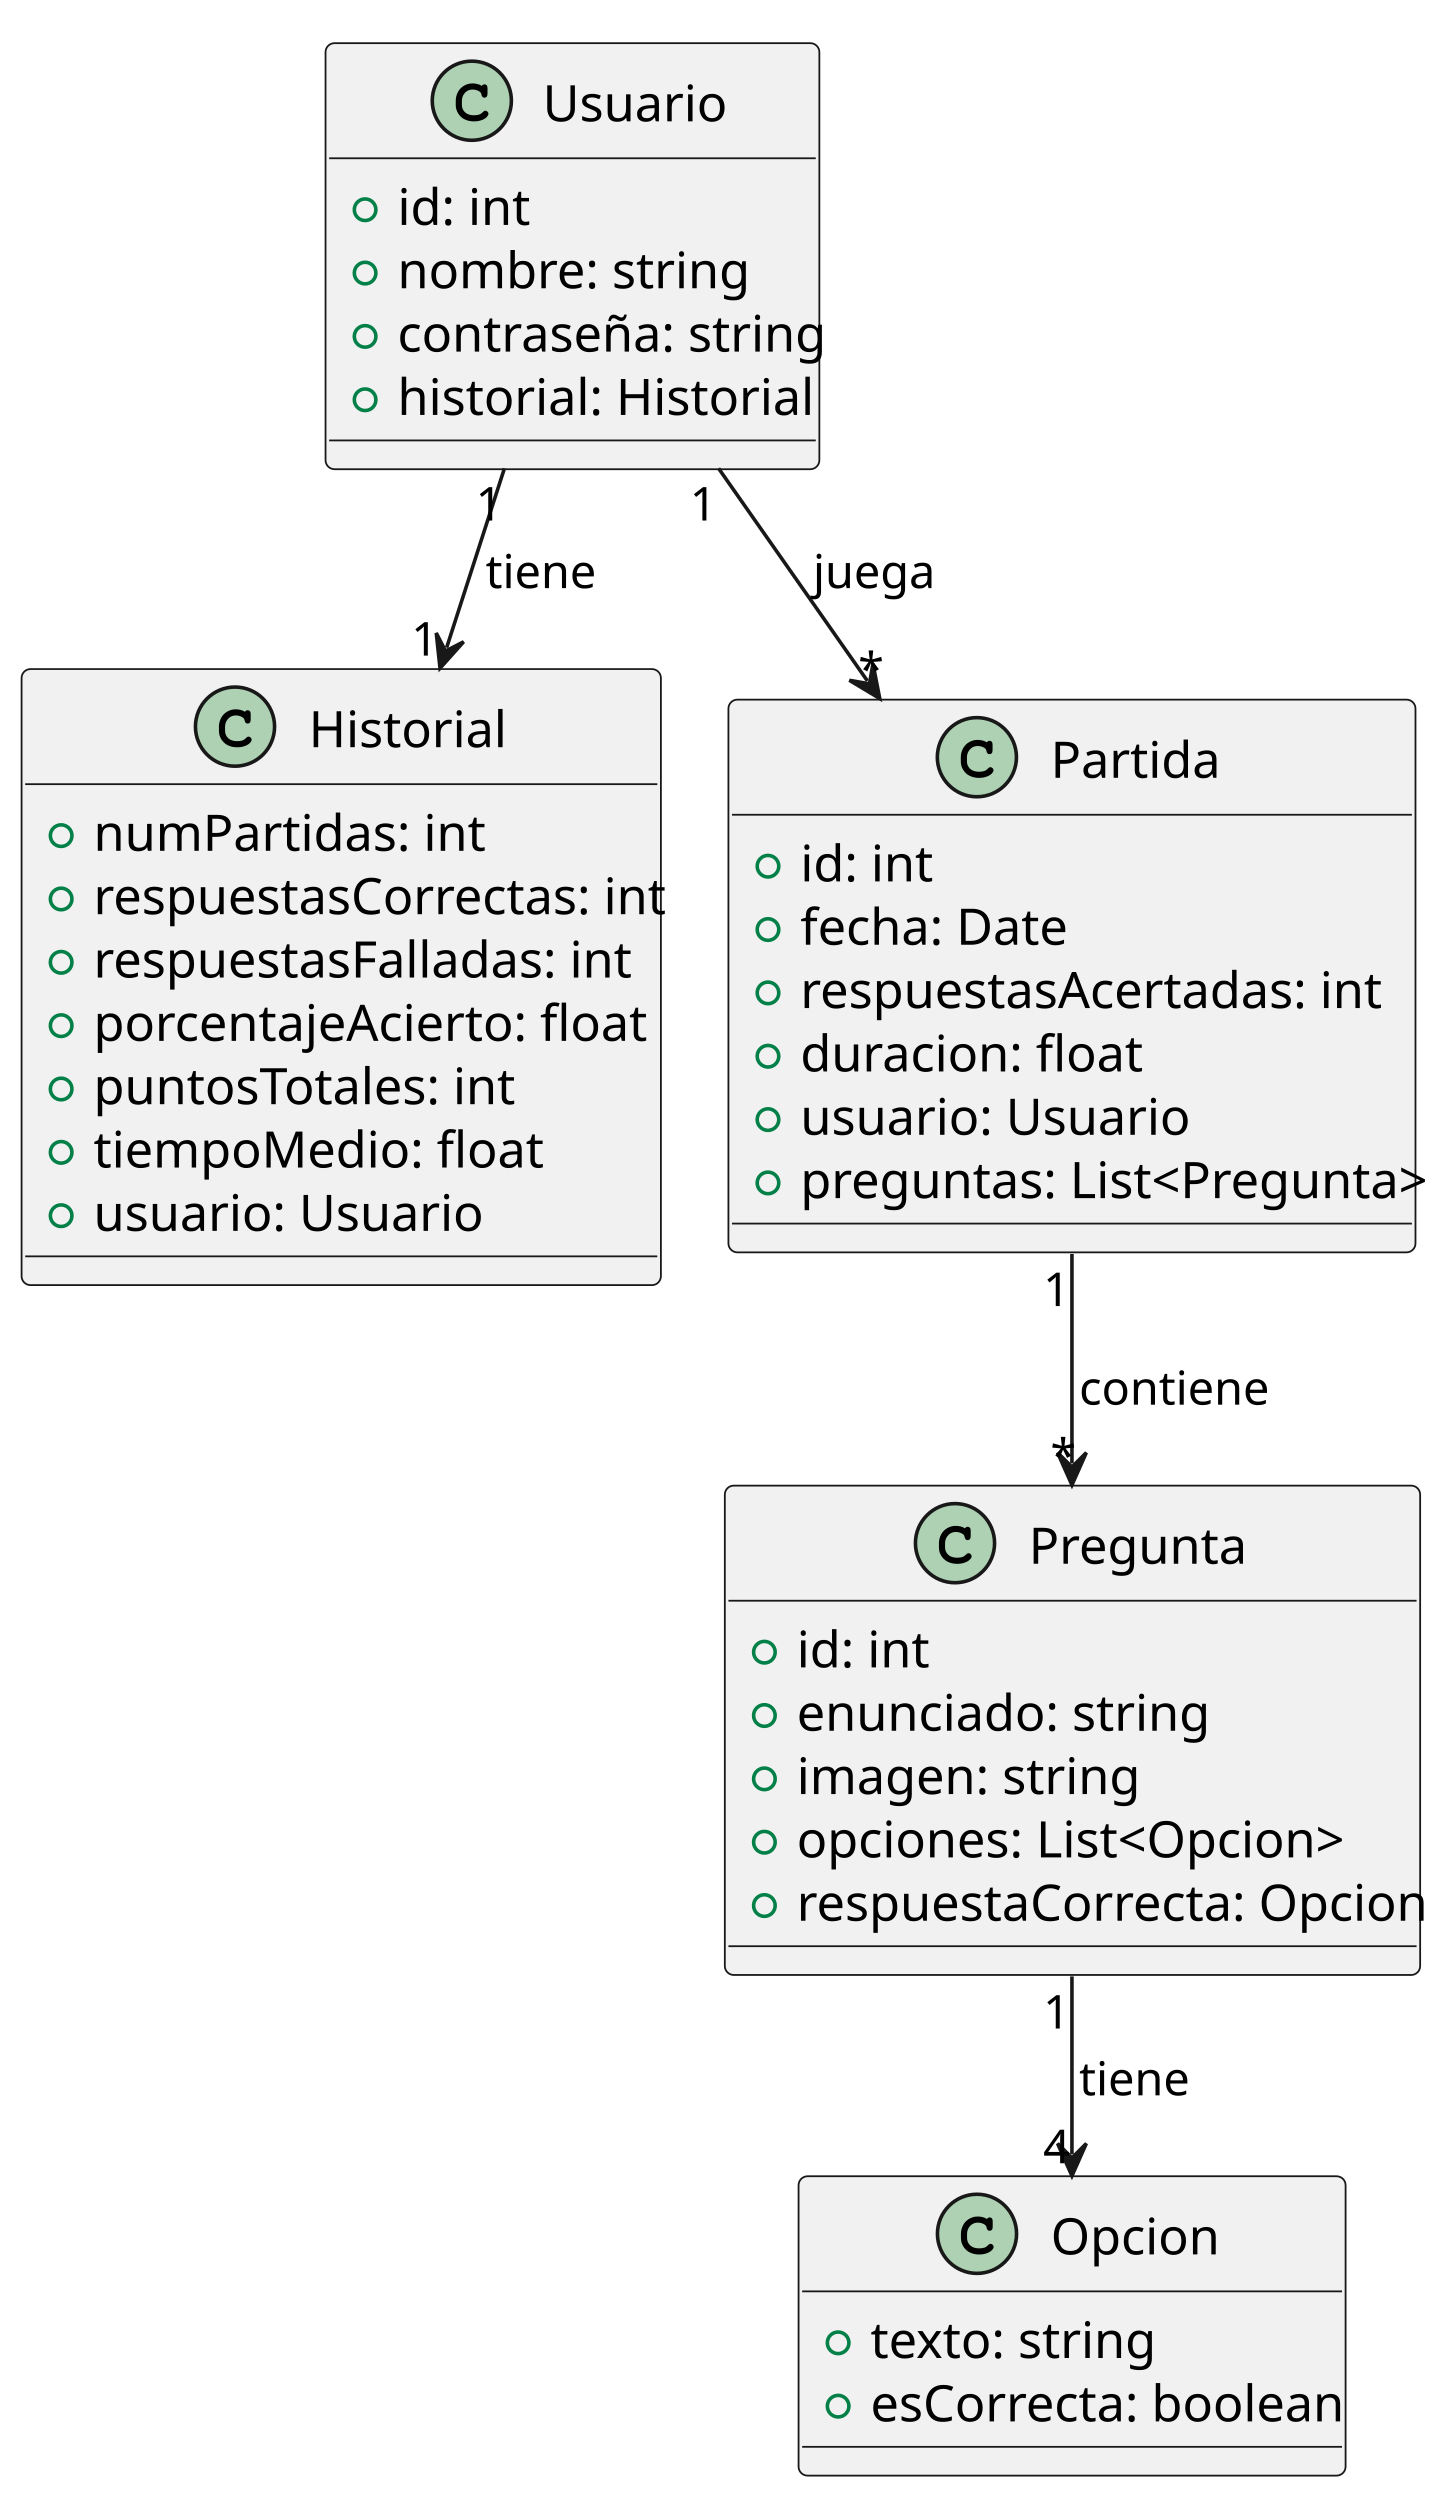
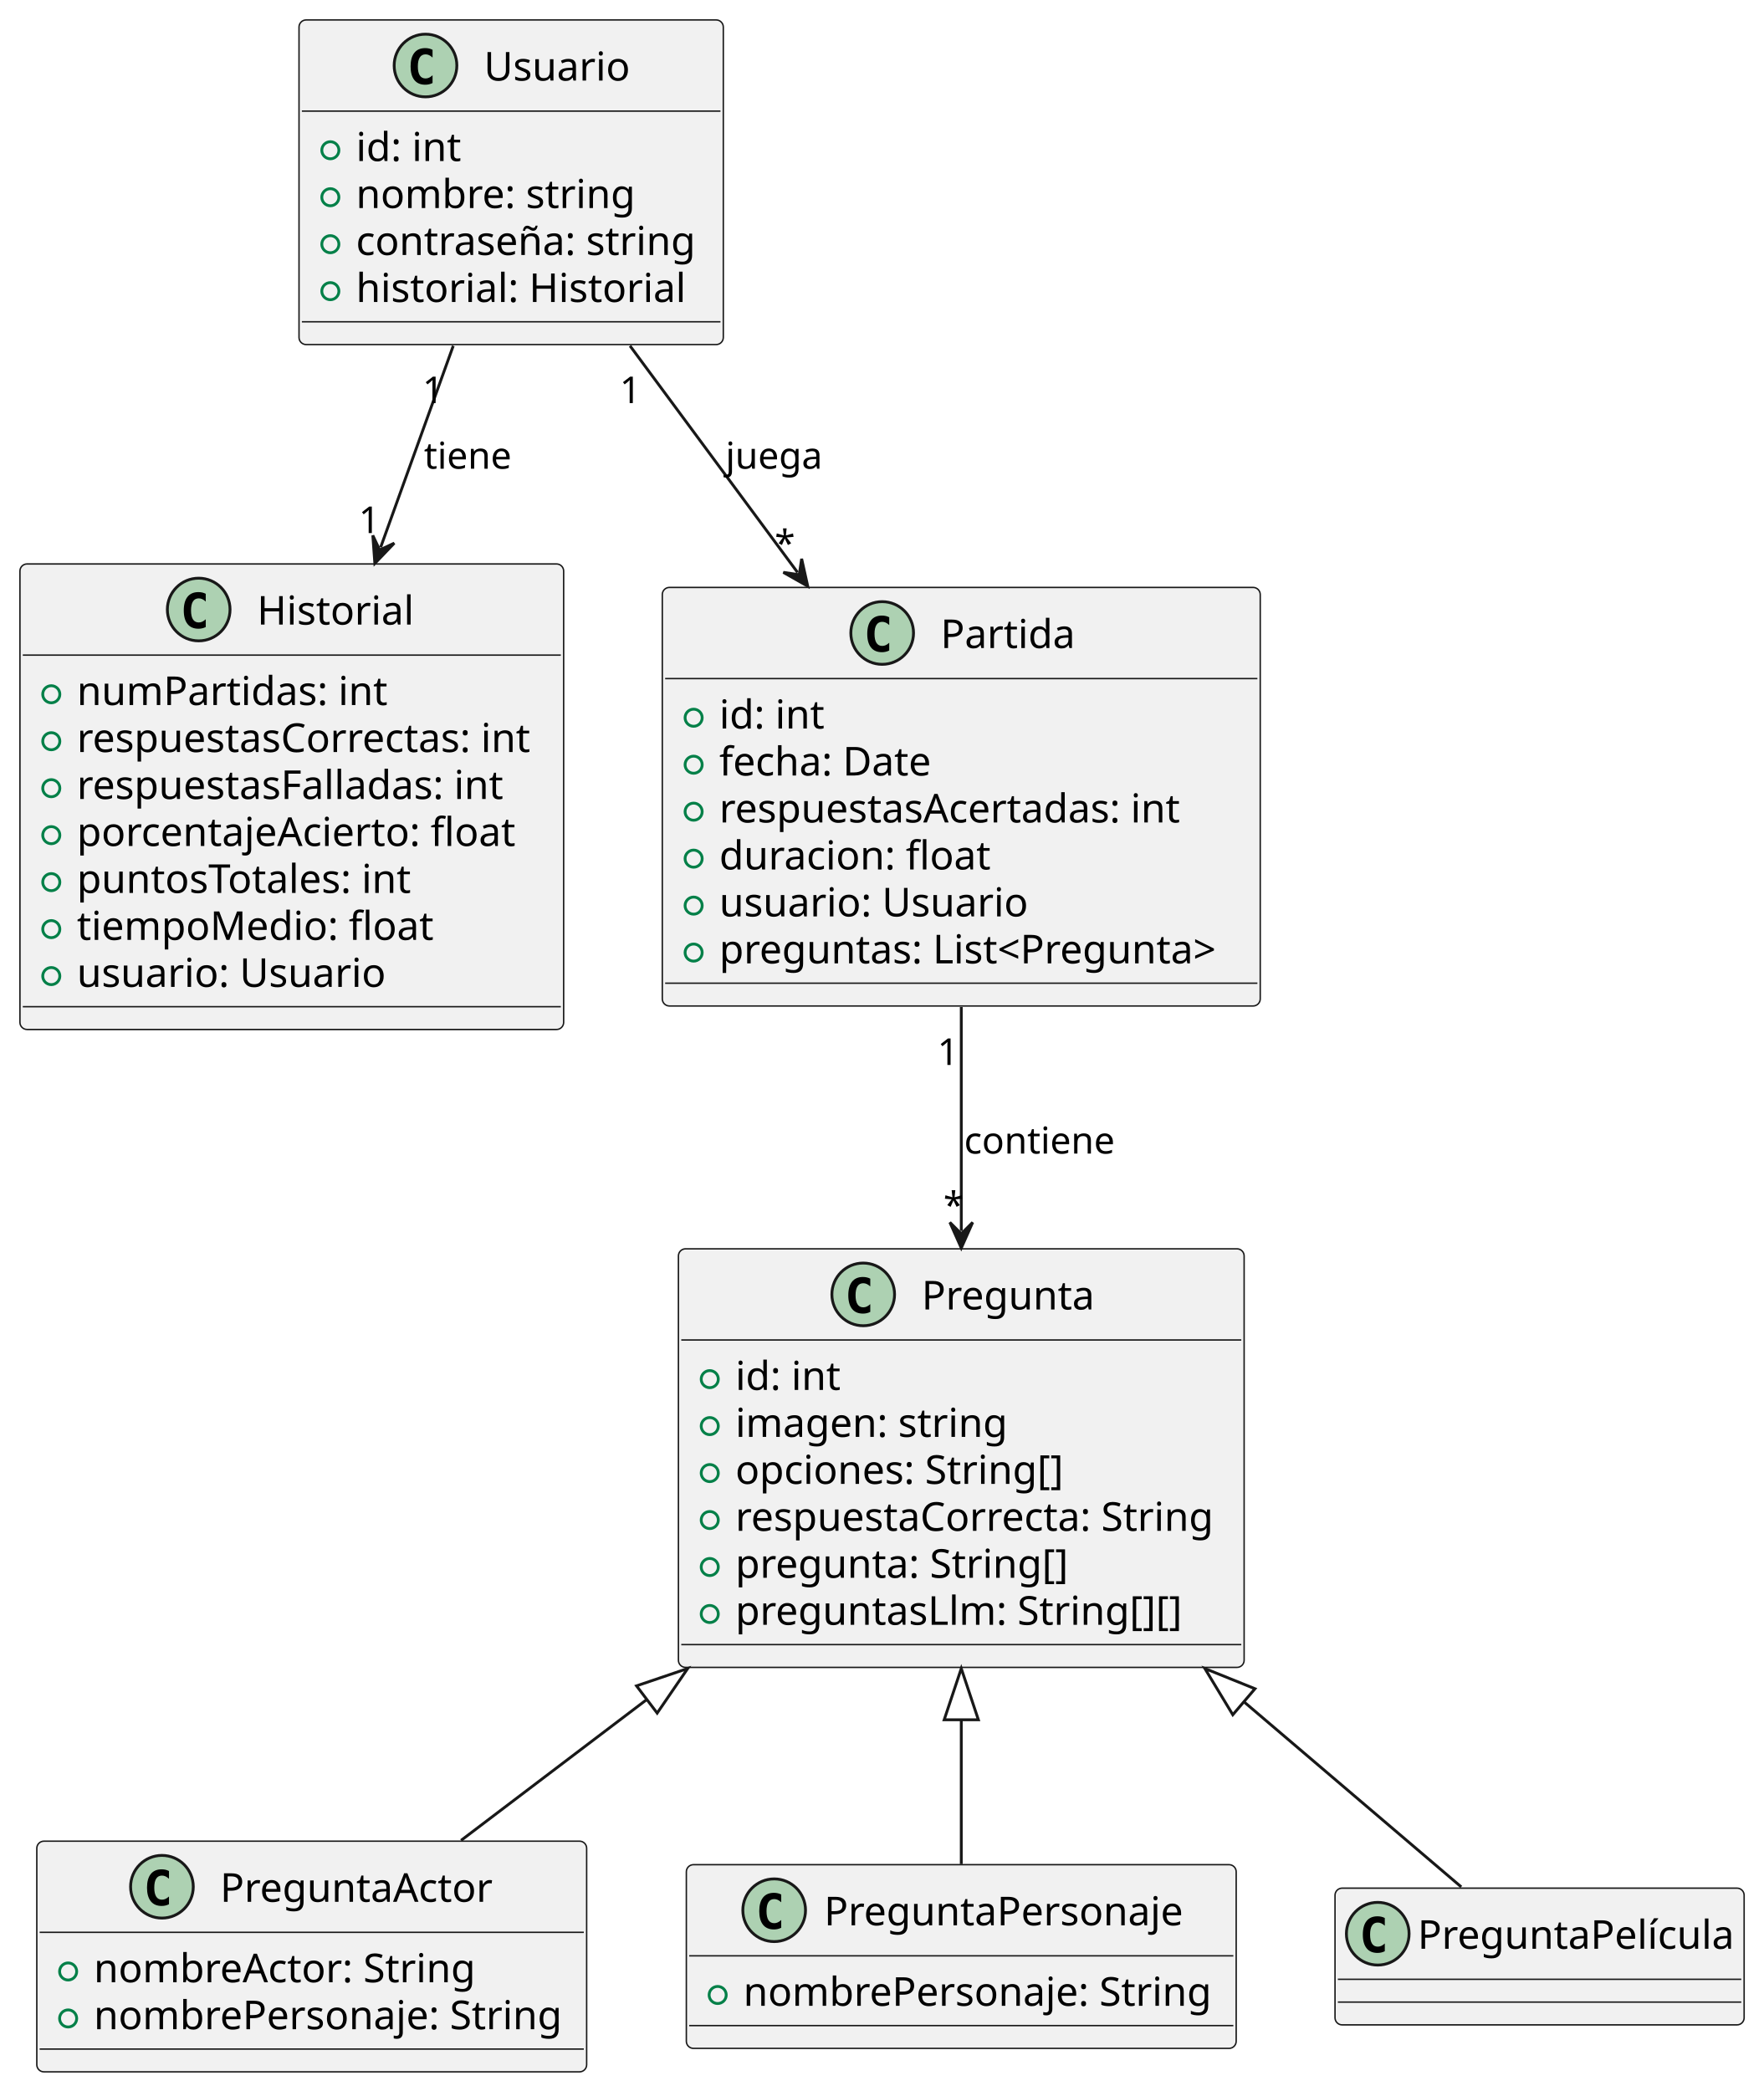
- <svg xmlns="http://www.w3.org/2000/svg" contentStyleType="text/css" data-diagram-type="CLASS" height="695px" preserveAspectRatio="none" style="width:401px;height:695px;background:#FFFFFF;" version="1.1" viewBox="0 0 401 695" width="401px" zoomAndPan="magnify">
+ <svg xmlns="http://www.w3.org/2000/svg" contentStyleType="text/css" height="734px" preserveAspectRatio="none" style="width:619px;height:734px;background:#FFFFFF;" version="1.1" viewBox="0 0 619 734" width="619px" zoomAndPan="magnify">
  <defs />
  <g>
-     <g class="entity" data-entity="Usuario" data-source-line="1" data-uid="ent0002" id="entity_Usuario">
-       <rect fill="#F1F1F1" height="118.438" rx="2.5" ry="2.5" style="stroke:#181818;stroke-width:0.5;" width="137.282" x="90.5" y="12" />
-       <ellipse cx="131.168" cy="28" fill="#ADD1B2" rx="11" ry="11" style="stroke:#181818;stroke-width:1;" />
-       <path d="M133.934,23.875 Q134.09,23.656 134.278,23.547 Q134.465,23.438 134.684,23.438 Q135.059,23.438 135.293,23.703 Q135.528,23.953 135.528,24.562 L135.528,26.016 Q135.528,26.625 135.293,26.891 Q135.059,27.156 134.684,27.156 Q134.34,27.156 134.137,26.953 Q133.934,26.766 133.825,26.25 Q133.778,25.891 133.59,25.703 Q133.262,25.328 132.653,25.109 Q132.043,24.891 131.418,24.891 Q130.653,24.891 130.012,25.219 Q129.387,25.547 128.887,26.297 Q128.403,27.047 128.403,28.078 L128.403,29.172 Q128.403,30.406 129.293,31.234 Q130.184,32.047 131.778,32.047 Q132.715,32.047 133.372,31.797 Q133.762,31.641 134.184,31.203 Q134.45,30.938 134.59,30.859 Q134.747,30.781 134.95,30.781 Q135.278,30.781 135.528,31.047 Q135.793,31.297 135.793,31.641 Q135.793,31.984 135.45,32.391 Q134.95,32.969 134.153,33.297 Q133.075,33.75 131.778,33.75 Q130.262,33.75 129.059,33.125 Q128.075,32.625 127.387,31.562 Q126.7,30.484 126.7,29.203 L126.7,28.047 Q126.7,26.719 127.309,25.578 Q127.934,24.422 129.028,23.812 Q130.122,23.188 131.356,23.188 Q132.09,23.188 132.731,23.359 Q133.387,23.516 133.934,23.875 Z " fill="#000000" />
-       <text fill="#000000" font-family="sans-serif" font-size="14" lengthAdjust="spacing" textLength="48.241" x="150.873" y="33.728">Usuario</text>
-       <line style="stroke:#181818;stroke-width:0.5;" x1="91.5" x2="226.782" y1="44" y2="44" />
-       <ellipse cx="101.5" cy="58.305" fill="none" rx="3" ry="3" style="stroke:#038048;stroke-width:1;" />
-       <text fill="#000000" font-family="sans-serif" font-size="14" lengthAdjust="spacing" textLength="33.462" x="110.5" y="62.533">id: int</text>
-       <ellipse cx="101.5" cy="75.914" fill="none" rx="3" ry="3" style="stroke:#038048;stroke-width:1;" />
-       <text fill="#000000" font-family="sans-serif" font-size="14" lengthAdjust="spacing" textLength="89.482" x="110.5" y="80.143">nombre: string</text>
-       <ellipse cx="101.5" cy="93.523" fill="none" rx="3" ry="3" style="stroke:#038048;stroke-width:1;" />
-       <text fill="#000000" font-family="sans-serif" font-size="14" lengthAdjust="spacing" textLength="111.282" x="110.5" y="97.752">contraseña: string</text>
-       <ellipse cx="101.5" cy="111.133" fill="none" rx="3" ry="3" style="stroke:#038048;stroke-width:1;" />
-       <text fill="#000000" font-family="sans-serif" font-size="14" lengthAdjust="spacing" textLength="106.586" x="110.5" y="115.361">historial: Historial</text>
-       <line style="stroke:#181818;stroke-width:0.5;" x1="91.5" x2="226.782" y1="122.438" y2="122.438" />
+     <g id="elem_Usuario">
+       <rect codeLine="1" fill="#F1F1F1" height="113.953" id="Usuario" rx="2.5" ry="2.5" style="stroke:#181818;stroke-width:0.5;" width="148.938" x="104.96" y="7" />
+       <ellipse cx="149.363" cy="23" fill="#ADD1B2" rx="11" ry="11" style="stroke:#181818;stroke-width:1;" />
+       <path d="M151.836,29.143 Q151.255,29.442 150.616,29.591 Q149.977,29.741 149.271,29.741 Q146.764,29.741 145.444,28.089 Q144.125,26.437 144.125,23.316 Q144.125,20.186 145.444,18.535 Q146.764,16.883 149.271,16.883 Q149.977,16.883 150.624,17.032 Q151.272,17.182 151.836,17.48 L151.836,20.203 Q151.205,19.622 150.612,19.352 Q150.018,19.082 149.387,19.082 Q148.042,19.082 147.358,20.149 Q146.673,21.216 146.673,23.316 Q146.673,25.408 147.358,26.474 Q148.042,27.541 149.387,27.541 Q150.018,27.541 150.612,27.271 Q151.205,27.002 151.836,26.42 Z " fill="#000000" />
+       <text fill="#000000" font-family="sans-serif" font-size="14" lengthAdjust="spacing" textLength="51.632" x="169.863" y="28.291">Usuario</text>
+       <line style="stroke:#181818;stroke-width:0.5;" x1="105.96" x2="252.898" y1="39" y2="39" />
+       <ellipse cx="115.96" cy="52.744" fill="none" rx="3" ry="3" style="stroke:#038048;stroke-width:1;" />
+       <text fill="#000000" font-family="sans-serif" font-size="14" lengthAdjust="spacing" textLength="39.69" x="124.96" y="56.535">id: int</text>
+       <ellipse cx="115.96" cy="69.232" fill="none" rx="3" ry="3" style="stroke:#038048;stroke-width:1;" />
+       <text fill="#000000" font-family="sans-serif" font-size="14" lengthAdjust="spacing" textLength="101.124" x="124.96" y="73.023">nombre: string</text>
+       <ellipse cx="115.96" cy="85.721" fill="none" rx="3" ry="3" style="stroke:#038048;stroke-width:1;" />
+       <text fill="#000000" font-family="sans-serif" font-size="14" lengthAdjust="spacing" textLength="122.938" x="124.96" y="89.512">contraseña: string</text>
+       <ellipse cx="115.96" cy="102.209" fill="none" rx="3" ry="3" style="stroke:#038048;stroke-width:1;" />
+       <text fill="#000000" font-family="sans-serif" font-size="14" lengthAdjust="spacing" textLength="120.982" x="124.96" y="106">historial: Historial</text>
+       <line style="stroke:#181818;stroke-width:0.5;" x1="105.96" x2="252.898" y1="112.953" y2="112.953" />
    </g>
-     <g class="entity" data-entity="Historial" data-source-line="8" data-uid="ent0003" id="entity_Historial">
-       <rect fill="#F1F1F1" height="171.266" rx="2.5" ry="2.5" style="stroke:#181818;stroke-width:0.5;" width="177.731" x="6" y="186" />
-       <ellipse cx="65.332" cy="202" fill="#ADD1B2" rx="11" ry="11" style="stroke:#181818;stroke-width:1;" />
-       <path d="M68.098,197.875 Q68.254,197.656 68.442,197.547 Q68.629,197.438 68.848,197.438 Q69.223,197.438 69.457,197.703 Q69.692,197.953 69.692,198.562 L69.692,200.016 Q69.692,200.625 69.457,200.891 Q69.223,201.156 68.848,201.156 Q68.504,201.156 68.301,200.953 Q68.098,200.766 67.989,200.25 Q67.942,199.891 67.754,199.703 Q67.426,199.328 66.817,199.109 Q66.207,198.891 65.582,198.891 Q64.817,198.891 64.176,199.219 Q63.551,199.547 63.051,200.297 Q62.567,201.047 62.567,202.078 L62.567,203.172 Q62.567,204.406 63.458,205.234 Q64.348,206.047 65.942,206.047 Q66.879,206.047 67.536,205.797 Q67.926,205.641 68.348,205.203 Q68.614,204.938 68.754,204.859 Q68.911,204.781 69.114,204.781 Q69.442,204.781 69.692,205.047 Q69.957,205.297 69.957,205.641 Q69.957,205.984 69.614,206.391 Q69.114,206.969 68.317,207.297 Q67.239,207.75 65.942,207.75 Q64.426,207.75 63.223,207.125 Q62.239,206.625 61.551,205.562 Q60.864,204.484 60.864,203.203 L60.864,202.047 Q60.864,200.719 61.473,199.578 Q62.098,198.422 63.192,197.812 Q64.286,197.188 65.52,197.188 Q66.254,197.188 66.895,197.359 Q67.551,197.516 68.098,197.875 Z " fill="#000000" />
-       <text fill="#000000" font-family="sans-serif" font-size="14" lengthAdjust="spacing" textLength="50.565" x="85.832" y="207.728">Historial</text>
-       <line style="stroke:#181818;stroke-width:0.5;" x1="7" x2="182.731" y1="218" y2="218" />
-       <ellipse cx="17" cy="232.305" fill="none" rx="3" ry="3" style="stroke:#038048;stroke-width:1;" />
-       <text fill="#000000" font-family="sans-serif" font-size="14" lengthAdjust="spacing" textLength="101.158" x="26" y="236.533">numPartidas: int</text>
-       <ellipse cx="17" cy="249.914" fill="none" rx="3" ry="3" style="stroke:#038048;stroke-width:1;" />
-       <text fill="#000000" font-family="sans-serif" font-size="14" lengthAdjust="spacing" textLength="151.731" x="26" y="254.143">respuestasCorrectas: int</text>
-       <ellipse cx="17" cy="267.523" fill="none" rx="3" ry="3" style="stroke:#038048;stroke-width:1;" />
-       <text fill="#000000" font-family="sans-serif" font-size="14" lengthAdjust="spacing" textLength="143.965" x="26" y="271.752">respuestasFalladas: int</text>
-       <ellipse cx="17" cy="285.133" fill="none" rx="3" ry="3" style="stroke:#038048;stroke-width:1;" />
-       <text fill="#000000" font-family="sans-serif" font-size="14" lengthAdjust="spacing" textLength="143.192" x="26" y="289.361">porcentajeAcierto: float</text>
-       <ellipse cx="17" cy="302.742" fill="none" rx="3" ry="3" style="stroke:#038048;stroke-width:1;" />
-       <text fill="#000000" font-family="sans-serif" font-size="14" lengthAdjust="spacing" textLength="110.51" x="26" y="306.971">puntosTotales: int</text>
-       <ellipse cx="17" cy="320.352" fill="none" rx="3" ry="3" style="stroke:#038048;stroke-width:1;" />
-       <text fill="#000000" font-family="sans-serif" font-size="14" lengthAdjust="spacing" textLength="114.393" x="26" y="324.58">tiempoMedio: float</text>
-       <ellipse cx="17" cy="337.961" fill="none" rx="3" ry="3" style="stroke:#038048;stroke-width:1;" />
-       <text fill="#000000" font-family="sans-serif" font-size="14" lengthAdjust="spacing" textLength="101.938" x="26" y="342.19">usuario: Usuario</text>
-       <line style="stroke:#181818;stroke-width:0.5;" x1="7" x2="182.731" y1="349.266" y2="349.266" />
+     <g id="elem_Historial">
+       <rect codeLine="8" fill="#F1F1F1" height="163.418" id="Historial" rx="2.5" ry="2.5" style="stroke:#181818;stroke-width:0.5;" width="190.856" x="7" y="197.96" />
+       <ellipse cx="69.747" cy="213.96" fill="#ADD1B2" rx="11" ry="11" style="stroke:#181818;stroke-width:1;" />
+       <path d="M72.22,220.103 Q71.639,220.402 71,220.551 Q70.361,220.701 69.655,220.701 Q67.148,220.701 65.829,219.049 Q64.509,217.397 64.509,214.276 Q64.509,211.147 65.829,209.495 Q67.148,207.843 69.655,207.843 Q70.361,207.843 71.008,207.992 Q71.656,208.142 72.22,208.44 L72.22,211.163 Q71.589,210.582 70.996,210.312 Q70.402,210.042 69.772,210.042 Q68.427,210.042 67.742,211.109 Q67.057,212.176 67.057,214.276 Q67.057,216.368 67.742,217.434 Q68.427,218.501 69.772,218.501 Q70.402,218.501 70.996,218.231 Q71.589,217.962 72.22,217.38 Z " fill="#000000" />
+       <text fill="#000000" font-family="sans-serif" font-size="14" lengthAdjust="spacing" textLength="56.861" x="90.247" y="219.251">Historial</text>
+       <line style="stroke:#181818;stroke-width:0.5;" x1="8" x2="196.856" y1="229.96" y2="229.96" />
+       <ellipse cx="18" cy="243.704" fill="none" rx="3" ry="3" style="stroke:#038048;stroke-width:1;" />
+       <text fill="#000000" font-family="sans-serif" font-size="14" lengthAdjust="spacing" textLength="111.439" x="27" y="247.495">numPartidas: int</text>
+       <ellipse cx="18" cy="260.192" fill="none" rx="3" ry="3" style="stroke:#038048;stroke-width:1;" />
+       <text fill="#000000" font-family="sans-serif" font-size="14" lengthAdjust="spacing" textLength="164.856" x="27" y="263.983">respuestasCorrectas: int</text>
+       <ellipse cx="18" cy="276.681" fill="none" rx="3" ry="3" style="stroke:#038048;stroke-width:1;" />
+       <text fill="#000000" font-family="sans-serif" font-size="14" lengthAdjust="spacing" textLength="154.779" x="27" y="280.472">respuestasFalladas: int</text>
+       <ellipse cx="18" cy="293.169" fill="none" rx="3" ry="3" style="stroke:#038048;stroke-width:1;" />
+       <text fill="#000000" font-family="sans-serif" font-size="14" lengthAdjust="spacing" textLength="159.688" x="27" y="296.96">porcentajeAcierto: float</text>
+       <ellipse cx="18" cy="309.657" fill="none" rx="3" ry="3" style="stroke:#038048;stroke-width:1;" />
+       <text fill="#000000" font-family="sans-serif" font-size="14" lengthAdjust="spacing" textLength="123.395" x="27" y="313.448">puntosTotales: int</text>
+       <ellipse cx="18" cy="326.146" fill="none" rx="3" ry="3" style="stroke:#038048;stroke-width:1;" />
+       <text fill="#000000" font-family="sans-serif" font-size="14" lengthAdjust="spacing" textLength="128.502" x="27" y="329.937">tiempoMedio: float</text>
+       <ellipse cx="18" cy="342.634" fill="none" rx="3" ry="3" style="stroke:#038048;stroke-width:1;" />
+       <text fill="#000000" font-family="sans-serif" font-size="14" lengthAdjust="spacing" textLength="111.111" x="27" y="346.425">usuario: Usuario</text>
+       <line style="stroke:#181818;stroke-width:0.5;" x1="8" x2="196.856" y1="353.378" y2="353.378" />
    </g>
-     <g class="entity" data-entity="Partida" data-source-line="18" data-uid="ent0004" id="entity_Partida">
-       <rect fill="#F1F1F1" height="153.656" rx="2.5" ry="2.5" style="stroke:#181818;stroke-width:0.5;" width="191.006" x="202.5" y="194.5" />
-       <ellipse cx="271.574" cy="210.5" fill="#ADD1B2" rx="11" ry="11" style="stroke:#181818;stroke-width:1;" />
-       <path d="M274.339,206.375 Q274.496,206.156 274.683,206.047 Q274.871,205.938 275.089,205.938 Q275.464,205.938 275.699,206.203 Q275.933,206.453 275.933,207.062 L275.933,208.516 Q275.933,209.125 275.699,209.391 Q275.464,209.656 275.089,209.656 Q274.746,209.656 274.543,209.453 Q274.339,209.266 274.23,208.75 Q274.183,208.391 273.996,208.203 Q273.668,207.828 273.058,207.609 Q272.449,207.391 271.824,207.391 Q271.058,207.391 270.418,207.719 Q269.793,208.047 269.293,208.797 Q268.808,209.547 268.808,210.578 L268.808,211.672 Q268.808,212.906 269.699,213.734 Q270.589,214.547 272.183,214.547 Q273.121,214.547 273.777,214.297 Q274.168,214.141 274.589,213.703 Q274.855,213.438 274.996,213.359 Q275.152,213.281 275.355,213.281 Q275.683,213.281 275.933,213.547 Q276.199,213.797 276.199,214.141 Q276.199,214.484 275.855,214.891 Q275.355,215.469 274.558,215.797 Q273.48,216.25 272.183,216.25 Q270.668,216.25 269.464,215.625 Q268.48,215.125 267.793,214.062 Q267.105,212.984 267.105,211.703 L267.105,210.547 Q267.105,209.219 267.714,208.078 Q268.339,206.922 269.433,206.312 Q270.527,205.688 271.761,205.688 Q272.496,205.688 273.136,205.859 Q273.793,206.016 274.339,206.375 Z " fill="#000000" />
-       <text fill="#000000" font-family="sans-serif" font-size="14" lengthAdjust="spacing" textLength="44.358" x="292.074" y="216.228">Partida</text>
-       <line style="stroke:#181818;stroke-width:0.5;" x1="203.5" x2="392.506" y1="226.5" y2="226.5" />
-       <ellipse cx="213.5" cy="240.805" fill="none" rx="3" ry="3" style="stroke:#038048;stroke-width:1;" />
-       <text fill="#000000" font-family="sans-serif" font-size="14" lengthAdjust="spacing" textLength="33.462" x="222.5" y="245.033">id: int</text>
-       <ellipse cx="213.5" cy="258.414" fill="none" rx="3" ry="3" style="stroke:#038048;stroke-width:1;" />
-       <text fill="#000000" font-family="sans-serif" font-size="14" lengthAdjust="spacing" textLength="71.6" x="222.5" y="262.643">fecha: Date</text>
-       <ellipse cx="213.5" cy="276.023" fill="none" rx="3" ry="3" style="stroke:#038048;stroke-width:1;" />
-       <text fill="#000000" font-family="sans-serif" font-size="14" lengthAdjust="spacing" textLength="154.082" x="222.5" y="280.252">respuestasAcertadas: int</text>
-       <ellipse cx="213.5" cy="293.633" fill="none" rx="3" ry="3" style="stroke:#038048;stroke-width:1;" />
-       <text fill="#000000" font-family="sans-serif" font-size="14" lengthAdjust="spacing" textLength="87.944" x="222.5" y="297.861">duracion: float</text>
-       <ellipse cx="213.5" cy="311.242" fill="none" rx="3" ry="3" style="stroke:#038048;stroke-width:1;" />
-       <text fill="#000000" font-family="sans-serif" font-size="14" lengthAdjust="spacing" textLength="101.938" x="222.5" y="315.471">usuario: Usuario</text>
-       <ellipse cx="213.5" cy="328.852" fill="none" rx="3" ry="3" style="stroke:#038048;stroke-width:1;" />
-       <text fill="#000000" font-family="sans-serif" font-size="14" lengthAdjust="spacing" textLength="165.006" x="222.5" y="333.08">preguntas: List&lt;Pregunta&gt;</text>
-       <line style="stroke:#181818;stroke-width:0.5;" x1="203.5" x2="392.506" y1="340.156" y2="340.156" />
+     <g id="elem_Partida">
+       <rect codeLine="18" fill="#F1F1F1" height="146.93" id="Partida" rx="2.5" ry="2.5" style="stroke:#181818;stroke-width:0.5;" width="209.894" x="232.48" y="206.2" />
+       <ellipse cx="309.665" cy="222.2" fill="#ADD1B2" rx="11" ry="11" style="stroke:#181818;stroke-width:1;" />
+       <path d="M312.138,228.343 Q311.557,228.642 310.918,228.791 Q310.278,228.941 309.573,228.941 Q307.066,228.941 305.746,227.289 Q304.426,225.637 304.426,222.516 Q304.426,219.387 305.746,217.735 Q307.066,216.083 309.573,216.083 Q310.278,216.083 310.926,216.232 Q311.573,216.382 312.138,216.68 L312.138,219.403 Q311.507,218.822 310.913,218.552 Q310.32,218.282 309.689,218.282 Q308.344,218.282 307.659,219.349 Q306.975,220.416 306.975,222.516 Q306.975,224.608 307.659,225.674 Q308.344,226.741 309.689,226.741 Q310.32,226.741 310.913,226.471 Q311.507,226.202 312.138,225.62 Z " fill="#000000" />
+       <text fill="#000000" font-family="sans-serif" font-size="14" lengthAdjust="spacing" textLength="47.024" x="330.165" y="227.491">Partida</text>
+       <line style="stroke:#181818;stroke-width:0.5;" x1="233.48" x2="441.374" y1="238.2" y2="238.2" />
+       <ellipse cx="243.48" cy="251.944" fill="none" rx="3" ry="3" style="stroke:#038048;stroke-width:1;" />
+       <text fill="#000000" font-family="sans-serif" font-size="14" lengthAdjust="spacing" textLength="39.69" x="252.48" y="255.735">id: int</text>
+       <ellipse cx="243.48" cy="268.432" fill="none" rx="3" ry="3" style="stroke:#038048;stroke-width:1;" />
+       <text fill="#000000" font-family="sans-serif" font-size="14" lengthAdjust="spacing" textLength="76.651" x="252.48" y="272.223">fecha: Date</text>
+       <ellipse cx="243.48" cy="284.921" fill="none" rx="3" ry="3" style="stroke:#038048;stroke-width:1;" />
+       <text fill="#000000" font-family="sans-serif" font-size="14" lengthAdjust="spacing" textLength="167.043" x="252.48" y="288.712">respuestasAcertadas: int</text>
+       <ellipse cx="243.48" cy="301.409" fill="none" rx="3" ry="3" style="stroke:#038048;stroke-width:1;" />
+       <text fill="#000000" font-family="sans-serif" font-size="14" lengthAdjust="spacing" textLength="99.087" x="252.48" y="305.2">duracion: float</text>
+       <ellipse cx="243.48" cy="317.897" fill="none" rx="3" ry="3" style="stroke:#038048;stroke-width:1;" />
+       <text fill="#000000" font-family="sans-serif" font-size="14" lengthAdjust="spacing" textLength="111.111" x="252.48" y="321.688">usuario: Usuario</text>
+       <ellipse cx="243.48" cy="334.385" fill="none" rx="3" ry="3" style="stroke:#038048;stroke-width:1;" />
+       <text fill="#000000" font-family="sans-serif" font-size="14" lengthAdjust="spacing" textLength="183.894" x="252.48" y="338.177">preguntas: List&lt;Pregunta&gt;</text>
+       <line style="stroke:#181818;stroke-width:0.5;" x1="233.48" x2="441.374" y1="345.13" y2="345.13" />
    </g>
-     <g class="entity" data-entity="Pregunta" data-source-line="27" data-uid="ent0005" id="entity_Pregunta">
-       <rect fill="#F1F1F1" height="136.047" rx="2.5" ry="2.5" style="stroke:#181818;stroke-width:0.5;" width="193.303" x="201.5" y="413" />
-       <ellipse cx="265.491" cy="429" fill="#ADD1B2" rx="11" ry="11" style="stroke:#181818;stroke-width:1;" />
-       <path d="M268.257,424.875 Q268.413,424.656 268.601,424.547 Q268.788,424.438 269.007,424.438 Q269.382,424.438 269.616,424.703 Q269.851,424.953 269.851,425.562 L269.851,427.016 Q269.851,427.625 269.616,427.891 Q269.382,428.156 269.007,428.156 Q268.663,428.156 268.46,427.953 Q268.257,427.766 268.147,427.25 Q268.101,426.891 267.913,426.703 Q267.585,426.328 266.976,426.109 Q266.366,425.891 265.741,425.891 Q264.976,425.891 264.335,426.219 Q263.71,426.547 263.21,427.297 Q262.726,428.047 262.726,429.078 L262.726,430.172 Q262.726,431.406 263.616,432.234 Q264.507,433.047 266.101,433.047 Q267.038,433.047 267.694,432.797 Q268.085,432.641 268.507,432.203 Q268.772,431.938 268.913,431.859 Q269.069,431.781 269.272,431.781 Q269.601,431.781 269.851,432.047 Q270.116,432.297 270.116,432.641 Q270.116,432.984 269.772,433.391 Q269.272,433.969 268.476,434.297 Q267.397,434.75 266.101,434.75 Q264.585,434.75 263.382,434.125 Q262.397,433.625 261.71,432.562 Q261.022,431.484 261.022,430.203 L261.022,429.047 Q261.022,427.719 261.632,426.578 Q262.257,425.422 263.351,424.812 Q264.444,424.188 265.679,424.188 Q266.413,424.188 267.054,424.359 Q267.71,424.516 268.257,424.875 Z " fill="#000000" />
-       <text fill="#000000" font-family="sans-serif" font-size="14" lengthAdjust="spacing" textLength="56.82" x="285.991" y="434.728">Pregunta</text>
-       <line style="stroke:#181818;stroke-width:0.5;" x1="202.5" x2="393.803" y1="445" y2="445" />
-       <ellipse cx="212.5" cy="459.305" fill="none" rx="3" ry="3" style="stroke:#038048;stroke-width:1;" />
-       <text fill="#000000" font-family="sans-serif" font-size="14" lengthAdjust="spacing" textLength="33.462" x="221.5" y="463.533">id: int</text>
-       <ellipse cx="212.5" cy="476.914" fill="none" rx="3" ry="3" style="stroke:#038048;stroke-width:1;" />
-       <text fill="#000000" font-family="sans-serif" font-size="14" lengthAdjust="spacing" textLength="106.627" x="221.5" y="481.143">enunciado: string</text>
-       <ellipse cx="212.5" cy="494.523" fill="none" rx="3" ry="3" style="stroke:#038048;stroke-width:1;" />
-       <text fill="#000000" font-family="sans-serif" font-size="14" lengthAdjust="spacing" textLength="87.931" x="221.5" y="498.752">imagen: string</text>
-       <ellipse cx="212.5" cy="512.133" fill="none" rx="3" ry="3" style="stroke:#038048;stroke-width:1;" />
-       <text fill="#000000" font-family="sans-serif" font-size="14" lengthAdjust="spacing" textLength="146.316" x="221.5" y="516.361">opciones: List&lt;Opcion&gt;</text>
-       <ellipse cx="212.5" cy="529.742" fill="none" rx="3" ry="3" style="stroke:#038048;stroke-width:1;" />
-       <text fill="#000000" font-family="sans-serif" font-size="14" lengthAdjust="spacing" textLength="167.303" x="221.5" y="533.971">respuestaCorrecta: Opcion</text>
-       <line style="stroke:#181818;stroke-width:0.5;" x1="202.5" x2="393.803" y1="541.047" y2="541.047" />
+     <g id="elem_Pregunta">
+       <rect codeLine="27" fill="#F1F1F1" height="146.93" id="Pregunta" rx="2.5" ry="2.5" style="stroke:#181818;stroke-width:0.5;" width="198.58" x="238.14" y="438.37" />
+       <ellipse cx="303.01" cy="454.37" fill="#ADD1B2" rx="11" ry="11" style="stroke:#181818;stroke-width:1;" />
+       <path d="M305.483,460.513 Q304.902,460.812 304.263,460.961 Q303.623,461.111 302.918,461.111 Q300.411,461.111 299.091,459.459 Q297.771,457.807 297.771,454.686 Q297.771,451.557 299.091,449.905 Q300.411,448.253 302.918,448.253 Q303.623,448.253 304.271,448.402 Q304.918,448.552 305.483,448.851 L305.483,451.573 Q304.852,450.992 304.258,450.722 Q303.665,450.452 303.034,450.452 Q301.689,450.452 301.005,451.519 Q300.32,452.586 300.32,454.686 Q300.32,456.778 301.005,457.844 Q301.689,458.911 303.034,458.911 Q303.665,458.911 304.258,458.641 Q304.852,458.372 305.483,457.79 Z " fill="#000000" />
+       <text fill="#000000" font-family="sans-serif" font-size="14" lengthAdjust="spacing" textLength="60.341" x="323.51" y="459.661">Pregunta</text>
+       <line style="stroke:#181818;stroke-width:0.5;" x1="239.14" x2="435.72" y1="470.37" y2="470.37" />
+       <ellipse cx="249.14" cy="484.114" fill="none" rx="3" ry="3" style="stroke:#038048;stroke-width:1;" />
+       <text fill="#000000" font-family="sans-serif" font-size="14" lengthAdjust="spacing" textLength="39.69" x="258.14" y="487.905">id: int</text>
+       <ellipse cx="249.14" cy="500.602" fill="none" rx="3" ry="3" style="stroke:#038048;stroke-width:1;" />
+       <text fill="#000000" font-family="sans-serif" font-size="14" lengthAdjust="spacing" textLength="98.492" x="258.14" y="504.393">imagen: string</text>
+       <ellipse cx="249.14" cy="517.091" fill="none" rx="3" ry="3" style="stroke:#038048;stroke-width:1;" />
+       <text fill="#000000" font-family="sans-serif" font-size="14" lengthAdjust="spacing" textLength="118.788" x="258.14" y="520.882">opciones: String[]</text>
+       <ellipse cx="249.14" cy="533.579" fill="none" rx="3" ry="3" style="stroke:#038048;stroke-width:1;" />
+       <text fill="#000000" font-family="sans-serif" font-size="14" lengthAdjust="spacing" textLength="172.58" x="258.14" y="537.37">respuestaCorrecta: String</text>
+       <ellipse cx="249.14" cy="550.067" fill="none" rx="3" ry="3" style="stroke:#038048;stroke-width:1;" />
+       <text fill="#000000" font-family="sans-serif" font-size="14" lengthAdjust="spacing" textLength="119.349" x="258.14" y="553.858">pregunta: String[]</text>
+       <ellipse cx="249.14" cy="566.556" fill="none" rx="3" ry="3" style="stroke:#038048;stroke-width:1;" />
+       <text fill="#000000" font-family="sans-serif" font-size="14" lengthAdjust="spacing" textLength="160.173" x="258.14" y="570.347">preguntasLlm: String[][]</text>
+       <line style="stroke:#181818;stroke-width:0.5;" x1="239.14" x2="435.72" y1="577.3" y2="577.3" />
    </g>
-     <g class="entity" data-entity="Opcion" data-source-line="35" data-uid="ent0006" id="entity_Opcion">
-       <rect fill="#F1F1F1" height="83.219" rx="2.5" ry="2.5" style="stroke:#181818;stroke-width:0.5;" width="152.075" x="222" y="605" />
-       <ellipse cx="271.608" cy="621" fill="#ADD1B2" rx="11" ry="11" style="stroke:#181818;stroke-width:1;" />
-       <path d="M274.374,616.875 Q274.53,616.656 274.718,616.547 Q274.905,616.438 275.124,616.438 Q275.499,616.438 275.733,616.703 Q275.968,616.953 275.968,617.562 L275.968,619.016 Q275.968,619.625 275.733,619.891 Q275.499,620.156 275.124,620.156 Q274.78,620.156 274.577,619.953 Q274.374,619.766 274.265,619.25 Q274.218,618.891 274.03,618.703 Q273.702,618.328 273.093,618.109 Q272.483,617.891 271.858,617.891 Q271.093,617.891 270.452,618.219 Q269.827,618.547 269.327,619.297 Q268.843,620.047 268.843,621.078 L268.843,622.172 Q268.843,623.406 269.733,624.234 Q270.624,625.047 272.218,625.047 Q273.155,625.047 273.812,624.797 Q274.202,624.641 274.624,624.203 Q274.89,623.938 275.03,623.859 Q275.187,623.781 275.39,623.781 Q275.718,623.781 275.968,624.047 Q276.233,624.297 276.233,624.641 Q276.233,624.984 275.89,625.391 Q275.39,625.969 274.593,626.297 Q273.515,626.75 272.218,626.75 Q270.702,626.75 269.499,626.125 Q268.515,625.625 267.827,624.562 Q267.14,623.484 267.14,622.203 L267.14,621.047 Q267.14,619.719 267.749,618.578 Q268.374,617.422 269.468,616.812 Q270.562,616.188 271.796,616.188 Q272.53,616.188 273.171,616.359 Q273.827,616.516 274.374,616.875 Z " fill="#000000" />
-       <text fill="#000000" font-family="sans-serif" font-size="14" lengthAdjust="spacing" textLength="44.358" x="292.108" y="626.729">Opcion</text>
-       <line style="stroke:#181818;stroke-width:0.5;" x1="223" x2="373.075" y1="637" y2="637" />
-       <ellipse cx="233" cy="651.305" fill="none" rx="3" ry="3" style="stroke:#038048;stroke-width:1;" />
-       <text fill="#000000" font-family="sans-serif" font-size="14" lengthAdjust="spacing" textLength="72.365" x="242" y="655.533">texto: string</text>
-       <ellipse cx="233" cy="668.914" fill="none" rx="3" ry="3" style="stroke:#038048;stroke-width:1;" />
-       <text fill="#000000" font-family="sans-serif" font-size="14" lengthAdjust="spacing" textLength="126.075" x="242" y="673.143">esCorrecta: boolean</text>
-       <line style="stroke:#181818;stroke-width:0.5;" x1="223" x2="373.075" y1="680.219" y2="680.219" />
+     <g id="elem_PreguntaActor">
+       <rect codeLine="36" fill="#F1F1F1" height="80.977" id="PreguntaActor" rx="2.5" ry="2.5" style="stroke:#181818;stroke-width:0.5;" width="193.009" x="12.92" y="646.3" />
+       <ellipse cx="56.843" cy="662.3" fill="#ADD1B2" rx="11" ry="11" style="stroke:#181818;stroke-width:1;" />
+       <path d="M59.316,668.443 Q58.735,668.742 58.096,668.891 Q57.457,669.041 56.751,669.041 Q54.244,669.041 52.925,667.389 Q51.605,665.737 51.605,662.616 Q51.605,659.486 52.925,657.835 Q54.244,656.183 56.751,656.183 Q57.457,656.183 58.104,656.332 Q58.752,656.482 59.316,656.78 L59.316,659.503 Q58.685,658.922 58.092,658.652 Q57.498,658.383 56.867,658.383 Q55.523,658.383 54.838,659.449 Q54.153,660.516 54.153,662.616 Q54.153,664.708 54.838,665.774 Q55.523,666.841 56.867,666.841 Q57.498,666.841 58.092,666.571 Q58.685,666.302 59.316,665.72 Z " fill="#000000" />
+       <text fill="#000000" font-family="sans-serif" font-size="14" lengthAdjust="spacing" textLength="96.735" x="77.27" y="667.591">PreguntaActor</text>
+       <line style="stroke:#181818;stroke-width:0.5;" x1="13.92" x2="204.929" y1="678.3" y2="678.3" />
+       <ellipse cx="23.92" cy="692.044" fill="none" rx="3" ry="3" style="stroke:#038048;stroke-width:1;" />
+       <text fill="#000000" font-family="sans-serif" font-size="14" lengthAdjust="spacing" textLength="137.922" x="32.92" y="695.835">nombreActor: String</text>
+       <ellipse cx="23.92" cy="708.532" fill="none" rx="3" ry="3" style="stroke:#038048;stroke-width:1;" />
+       <text fill="#000000" font-family="sans-serif" font-size="14" lengthAdjust="spacing" textLength="167.009" x="32.92" y="712.323">nombrePersonaje: String</text>
+       <line style="stroke:#181818;stroke-width:0.5;" x1="13.92" x2="204.929" y1="719.277" y2="719.277" />
    </g>
-     <g class="link" data-entity-1="Usuario" data-entity-2="Historial" data-uid="lnk7" id="link_Usuario_Historial">
-       <polygon fill="#181818" points="122.323,185.756,128.892,178.417,123.857,180.997,121.278,175.963,122.323,185.756" style="stroke:#181818;stroke-width:1;" />
-       <path d="M140.23,130.215 C134.624,147.604 130.201,161.321 124.164,180.045" fill="none" style="stroke:#181818;stroke-width:1;" />
-       <text fill="#000000" font-family="sans-serif" font-size="13" lengthAdjust="spacing" textLength="28.19" x="135" y="163.495">tiene</text>
-       <text fill="#000000" font-family="sans-serif" font-size="13" lengthAdjust="spacing" textLength="7.23" x="114.323" y="182.251">1</text>
-       <text fill="#000000" font-family="sans-serif" font-size="13" lengthAdjust="spacing" textLength="7.23" x="132.23" y="144.71">1</text>
+     <g id="elem_PreguntaPersonaje">
+       <rect codeLine="41" fill="#F1F1F1" height="64.488" id="PreguntaPersonaje" rx="2.5" ry="2.5" style="stroke:#181818;stroke-width:0.5;" width="193.009" x="240.92" y="654.55" />
+       <ellipse cx="271.754" cy="670.55" fill="#ADD1B2" rx="11" ry="11" style="stroke:#181818;stroke-width:1;" />
+       <path d="M274.227,676.693 Q273.646,676.992 273.007,677.141 Q272.368,677.291 271.662,677.291 Q269.155,677.291 267.836,675.639 Q266.516,673.987 266.516,670.866 Q266.516,667.736 267.836,666.085 Q269.155,664.433 271.662,664.433 Q272.368,664.433 273.015,664.582 Q273.663,664.732 274.227,665.03 L274.227,667.753 Q273.596,667.172 273.003,666.902 Q272.409,666.633 271.778,666.633 Q270.434,666.633 269.749,667.699 Q269.064,668.766 269.064,670.866 Q269.064,672.958 269.749,674.024 Q270.434,675.091 271.778,675.091 Q272.409,675.091 273.003,674.821 Q273.596,674.552 274.227,673.97 Z " fill="#000000" />
+       <text fill="#000000" font-family="sans-serif" font-size="14" lengthAdjust="spacing" textLength="125.822" x="289.273" y="675.841">PreguntaPersonaje</text>
+       <line style="stroke:#181818;stroke-width:0.5;" x1="241.92" x2="432.929" y1="686.55" y2="686.55" />
+       <ellipse cx="251.92" cy="700.294" fill="none" rx="3" ry="3" style="stroke:#038048;stroke-width:1;" />
+       <text fill="#000000" font-family="sans-serif" font-size="14" lengthAdjust="spacing" textLength="167.009" x="260.92" y="704.085">nombrePersonaje: String</text>
+       <line style="stroke:#181818;stroke-width:0.5;" x1="241.92" x2="432.929" y1="711.038" y2="711.038" />
    </g>
-     <g class="link" data-entity-1="Usuario" data-entity-2="Partida" data-uid="lnk8" id="link_Usuario_Partida">
-       <polygon fill="#181818" points="244.569,194.198,242.683,184.531,241.701,190.102,236.13,189.12,244.569,194.198" style="stroke:#181818;stroke-width:1;" />
-       <path d="M199.765,130.215 C213.784,150.235 226.254,168.043 241.128,189.283" fill="none" style="stroke:#181818;stroke-width:1;" />
-       <text fill="#000000" font-family="sans-serif" font-size="13" lengthAdjust="spacing" textLength="31.808" x="226" y="163.495">juega</text>
-       <text fill="#000000" font-family="sans-serif" font-size="13" lengthAdjust="spacing" textLength="5.059" x="238.569" y="190.693">*</text>
-       <text fill="#000000" font-family="sans-serif" font-size="13" lengthAdjust="spacing" textLength="7.23" x="191.765" y="144.71">1</text>
+     <g id="elem_PreguntaPelícula">
+       <rect codeLine="45" fill="#F1F1F1" height="48" id="PreguntaPelícula" rx="2.5" ry="2.5" style="stroke:#181818;stroke-width:0.5;" width="143.61" x="468.62" y="662.79" />
+       <ellipse cx="483.62" cy="678.79" fill="#ADD1B2" rx="11" ry="11" style="stroke:#181818;stroke-width:1;" />
+       <path d="M486.093,684.933 Q485.512,685.232 484.873,685.381 Q484.234,685.531 483.528,685.531 Q481.021,685.531 479.702,683.879 Q478.382,682.227 478.382,679.106 Q478.382,675.976 479.702,674.325 Q481.021,672.673 483.528,672.673 Q484.234,672.673 484.881,672.822 Q485.529,672.972 486.093,673.27 L486.093,675.993 Q485.462,675.412 484.869,675.142 Q484.275,674.872 483.644,674.872 Q482.3,674.872 481.615,675.939 Q480.93,677.006 480.93,679.106 Q480.93,681.198 481.615,682.264 Q482.3,683.331 483.644,683.331 Q484.275,683.331 484.869,683.061 Q485.462,682.792 486.093,682.21 Z " fill="#000000" />
+       <text fill="#000000" font-family="sans-serif" font-size="14" lengthAdjust="spacing" textLength="111.61" x="497.62" y="684.081">PreguntaPelícula</text>
+       <line style="stroke:#181818;stroke-width:0.5;" x1="469.62" x2="611.23" y1="694.79" y2="694.79" />
+       <line style="stroke:#181818;stroke-width:0.5;" x1="469.62" x2="611.23" y1="702.79" y2="702.79" />
    </g>
-     <g class="link" data-entity-1="Partida" data-entity-2="Pregunta" data-uid="lnk9" id="link_Partida_Pregunta">
-       <polygon fill="#181818" points="298,412.832,302,403.832,298,407.832,294,403.832,298,412.832" style="stroke:#181818;stroke-width:1;" />
-       <path d="M298,348.587 C298,369.638 298,386.328 298,406.832" fill="none" style="stroke:#181818;stroke-width:1;" />
-       <text fill="#000000" font-family="sans-serif" font-size="13" lengthAdjust="spacing" textLength="49.15" x="300" y="390.495">contiene</text>
-       <text fill="#000000" font-family="sans-serif" font-size="13" lengthAdjust="spacing" textLength="5.059" x="292" y="409.327">*</text>
-       <text fill="#000000" font-family="sans-serif" font-size="13" lengthAdjust="spacing" textLength="7.23" x="290" y="363.082">1</text>
+     <g id="link_Usuario_Historial">
+       <path codeLine="48" d="M159.1,121.4 C150.68,144.77 142.784,166.675 133.614,192.125 " fill="none" id="Usuario-to-Historial" style="stroke:#181818;stroke-width:1;" />
+       <polygon fill="#181818" points="131.58,197.77,138.394,190.659,133.275,193.066,130.868,187.947,131.58,197.77" style="stroke:#181818;stroke-width:1;" />
+       <text fill="#000000" font-family="sans-serif" font-size="13" lengthAdjust="spacing" textLength="31.173" x="148.82" y="164.528">tiene</text>
+       <text fill="#000000" font-family="sans-serif" font-size="13" lengthAdjust="spacing" textLength="8.22" x="148.3" y="141.493">1</text>
+       <text fill="#000000" font-family="sans-serif" font-size="13" lengthAdjust="spacing" textLength="8.22" x="125.909" y="187.111">1</text>
    </g>
-     <g class="link" data-entity-1="Pregunta" data-entity-2="Opcion" data-uid="lnk10" id="link_Pregunta_Opcion">
-       <polygon fill="#181818" points="298,604.891,302,595.891,298,599.891,294,595.891,298,604.891" style="stroke:#181818;stroke-width:1;" />
-       <path d="M298,549.446 C298,568.27 298,582.139 298,598.891" fill="none" style="stroke:#181818;stroke-width:1;" />
-       <text fill="#000000" font-family="sans-serif" font-size="13" lengthAdjust="spacing" textLength="28.19" x="300" y="582.495">tiene</text>
-       <text fill="#000000" font-family="sans-serif" font-size="13" lengthAdjust="spacing" textLength="7.23" x="290" y="601.386">4</text>
-       <text fill="#000000" font-family="sans-serif" font-size="13" lengthAdjust="spacing" textLength="7.23" x="290" y="563.941">1</text>
+     <g id="link_Usuario_Partida">
+       <path codeLine="49" d="M221.15,121.4 C240.26,147.24 259.573,173.365 279.963,200.945 " fill="none" id="Usuario-to-Partida" style="stroke:#181818;stroke-width:1;" />
+       <polygon fill="#181818" points="283.53,205.77,281.396,196.155,280.558,201.75,274.963,200.911,283.53,205.77" style="stroke:#181818;stroke-width:1;" />
+       <text fill="#000000" font-family="sans-serif" font-size="13" lengthAdjust="spacing" textLength="34.55" x="254.69" y="164.528">juega</text>
+       <text fill="#000000" font-family="sans-serif" font-size="13" lengthAdjust="spacing" textLength="8.22" x="217.524" y="141.493">1</text>
+       <text fill="#000000" font-family="sans-serif" font-size="13" lengthAdjust="spacing" textLength="6.265" x="271.942" y="195.341">*</text>
+     </g>
+     <g id="link_Partida_Pregunta">
+       <path codeLine="50" d="M337.43,353.49 C337.43,380.49 337.43,405.1 337.43,432.09 " fill="none" id="Partida-to-Pregunta" style="stroke:#181818;stroke-width:1;" />
+       <polygon fill="#181818" points="337.43,438.09,341.43,429.09,337.43,433.09,333.43,429.09,337.43,438.09" style="stroke:#181818;stroke-width:1;" />
+       <text fill="#000000" font-family="sans-serif" font-size="13" lengthAdjust="spacing" textLength="53.885" x="338.43" y="404.938">contiene</text>
+       <text fill="#000000" font-family="sans-serif" font-size="13" lengthAdjust="spacing" textLength="8.22" x="329.06" y="373.825">1</text>
+       <text fill="#000000" font-family="sans-serif" font-size="13" lengthAdjust="spacing" textLength="6.265" x="331.148" y="427.676">*</text>
+     </g>
+     <g id="link_Pregunta_PreguntaActor">
+       <path codeLine="51" d="M227.057,596.566 C199.797,617.236 185.47,628.11 161.84,646.03 " fill="none" id="Pregunta-backto-PreguntaActor" style="stroke:#181818;stroke-width:1;" />
+       <polygon fill="none" points="241.4,585.69,223.432,591.785,230.682,601.347,241.4,585.69" style="stroke:#181818;stroke-width:1;" />
+     </g>
+     <g id="link_Pregunta_PreguntaPersonaje">
+       <path codeLine="52" d="M337.43,603.69 C337.43,627.69 337.43,635.13 337.43,654.36 " fill="none" id="Pregunta-backto-PreguntaPersonaje" style="stroke:#181818;stroke-width:1;" />
+       <polygon fill="none" points="337.43,585.69,331.43,603.69,343.43,603.69,337.43,585.69" style="stroke:#181818;stroke-width:1;" />
+     </g>
+     <g id="link_Pregunta_PreguntaPelícula">
+       <path codeLine="53" d="M436.632,597.363 C468.922,624.873 489.73,642.59 512.93,662.36 " fill="none" id="Pregunta-backto-PreguntaPelícula" style="stroke:#181818;stroke-width:1;" />
+       <polygon fill="none" points="422.93,585.69,432.74,601.931,440.523,592.796,422.93,585.69" style="stroke:#181818;stroke-width:1;" />
    </g>
  </g>
</svg>
